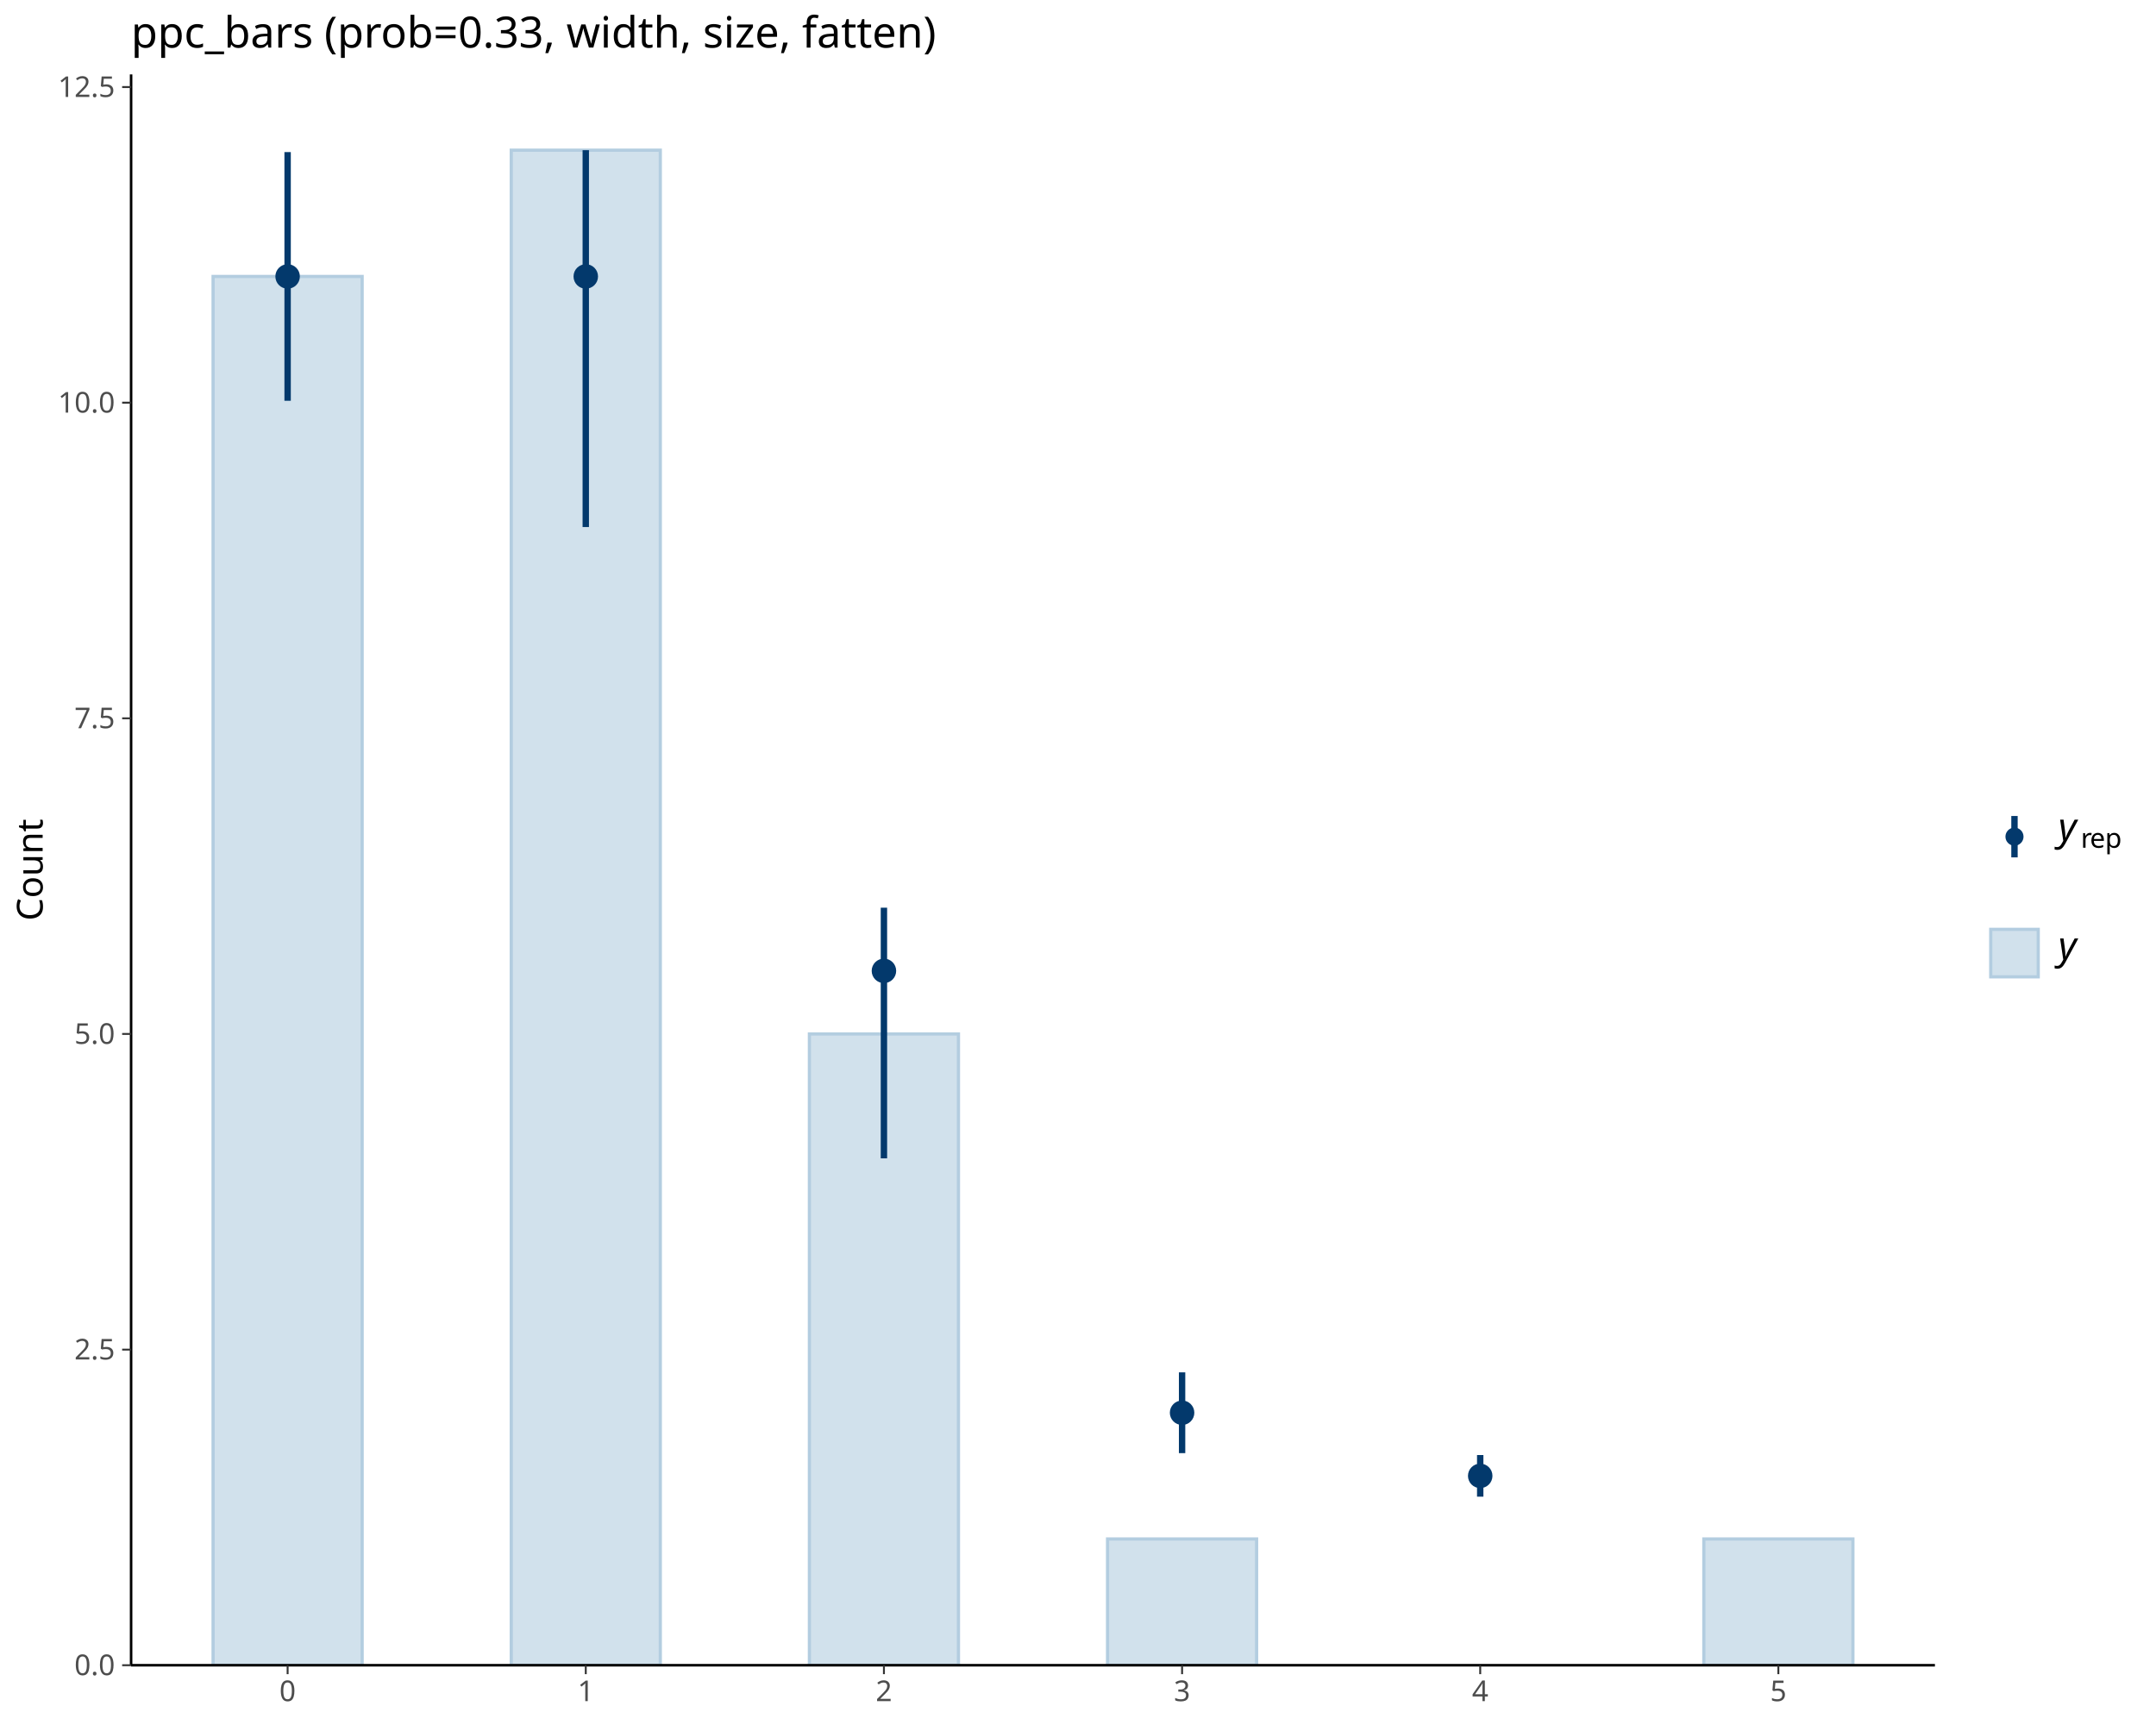
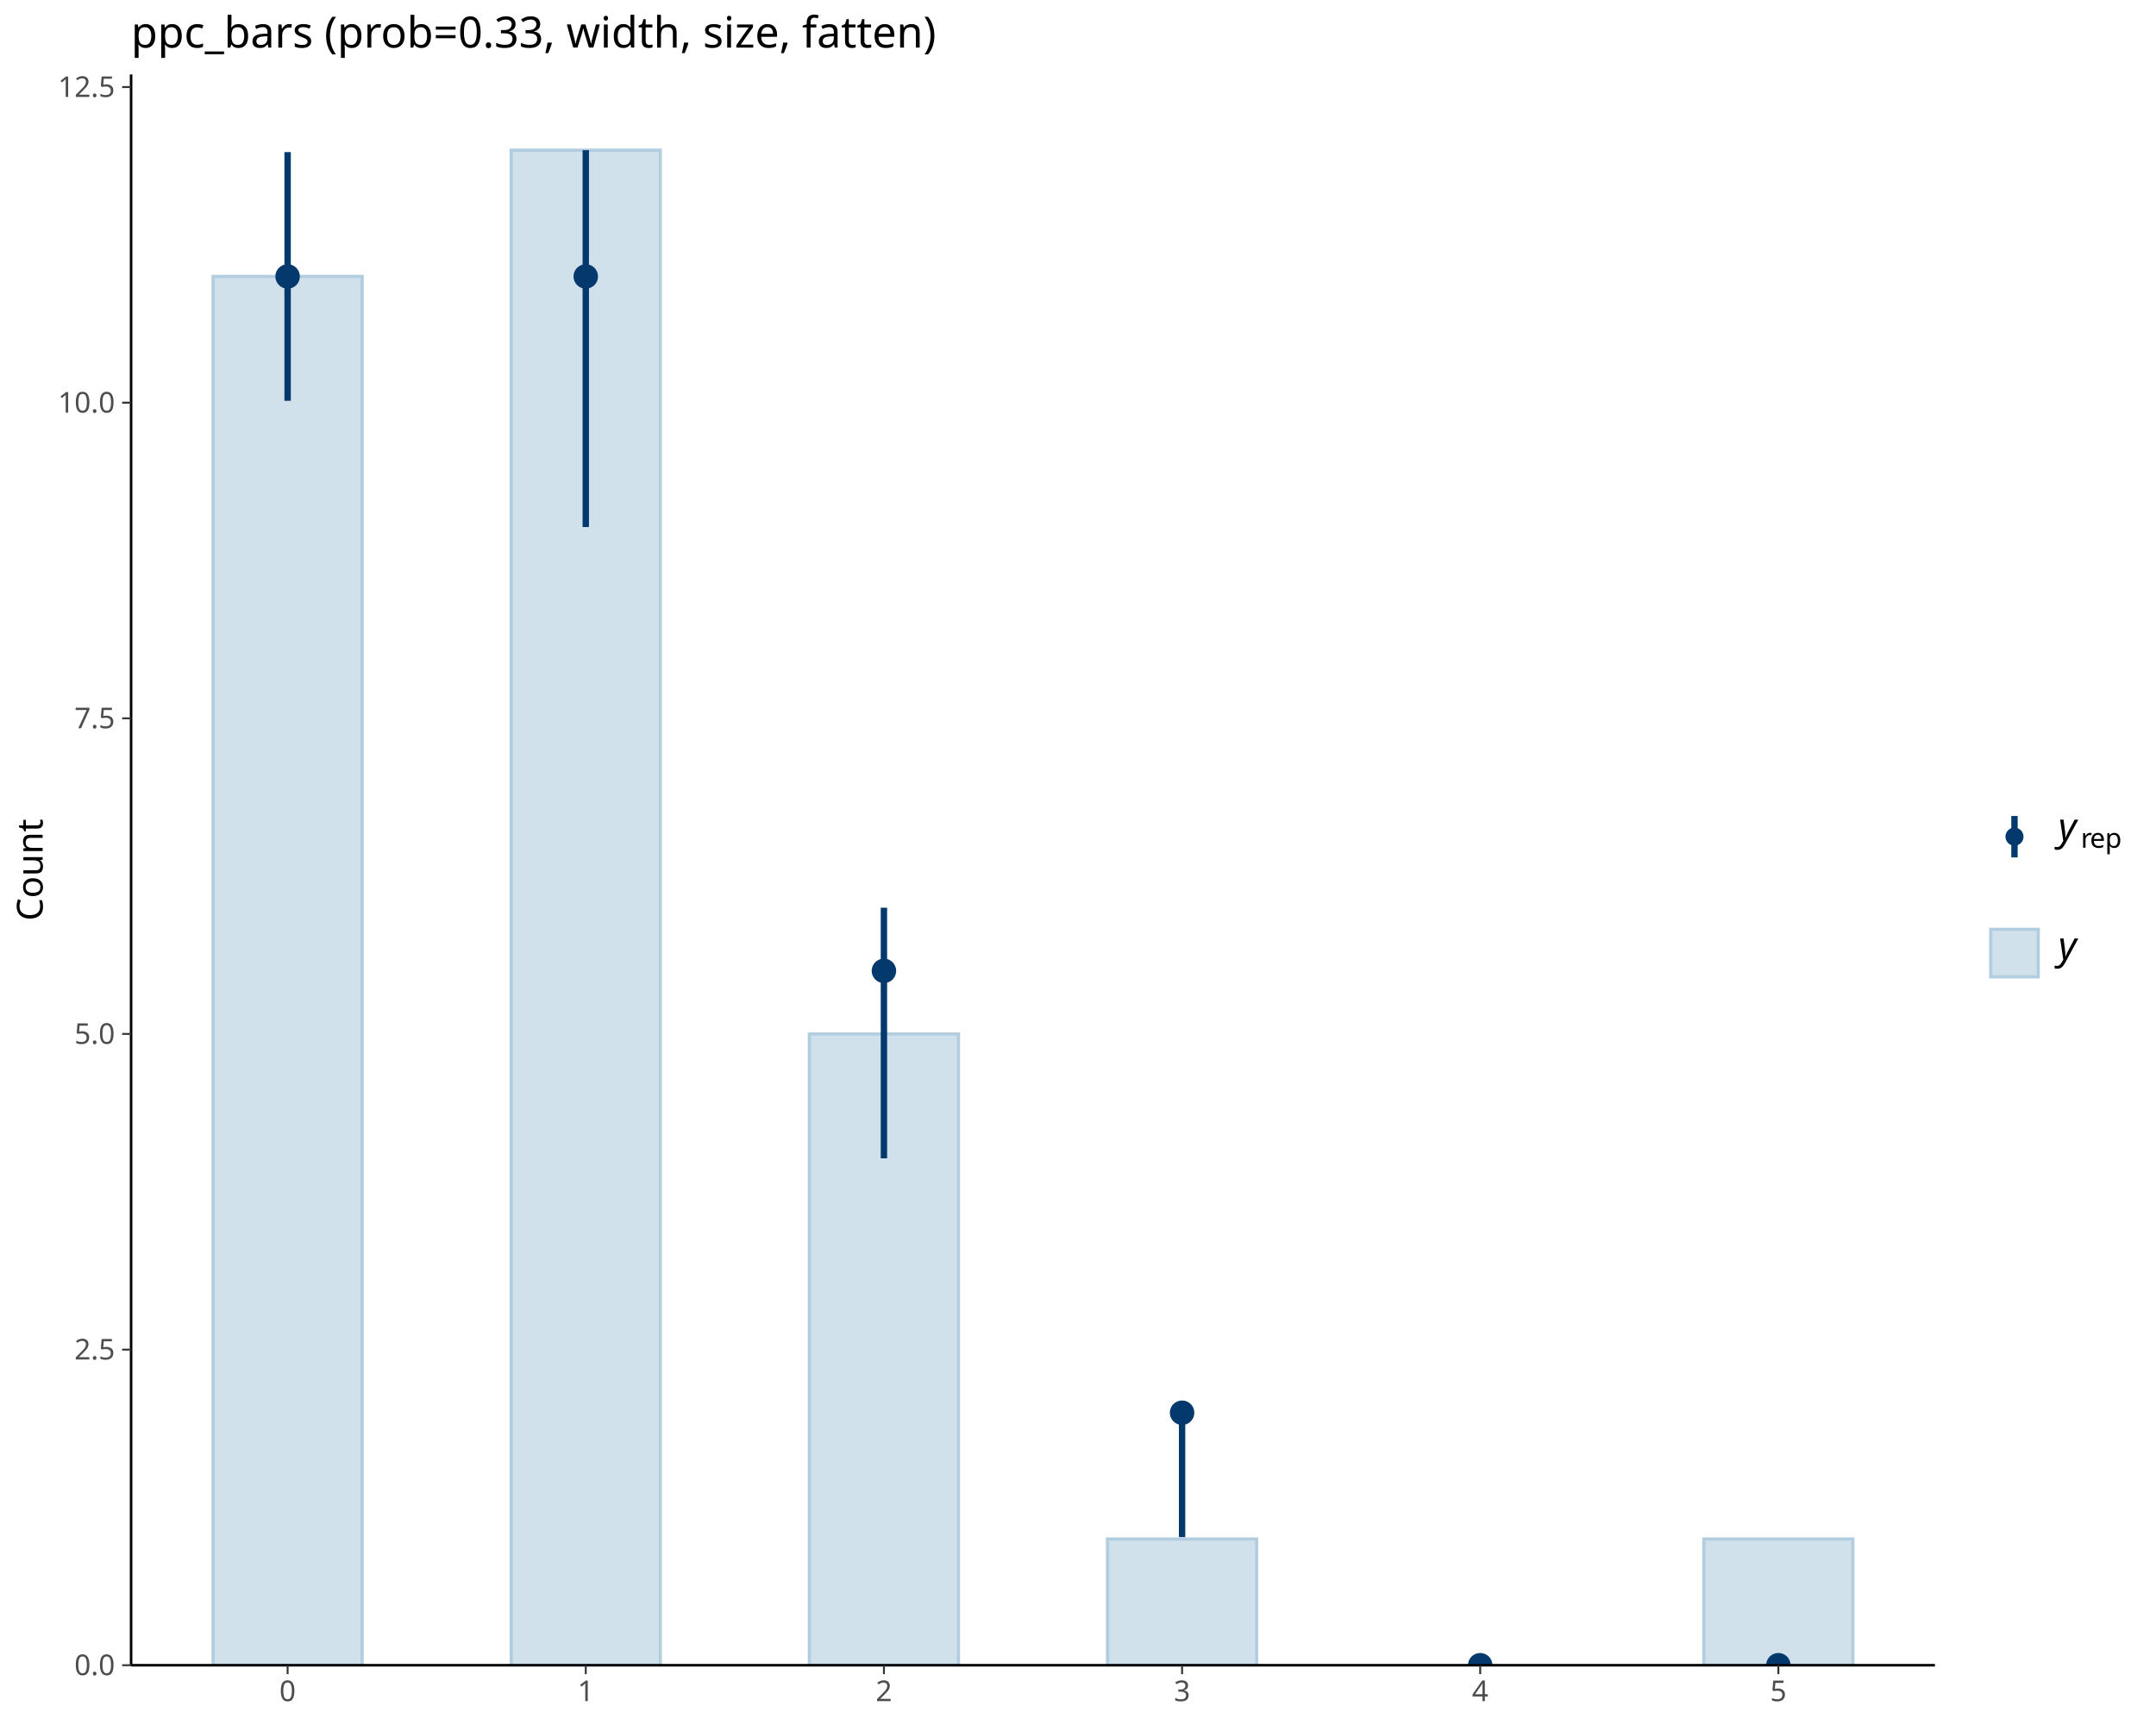
<svg xmlns="http://www.w3.org/2000/svg" class="svglite" data-engine-version="2.0" width="720.00pt" height="576.00pt" viewBox="0 0 720.00 576.00">
  <defs>
    <style type="text/css">
    .svglite line, .svglite polyline, .svglite polygon, .svglite path, .svglite rect, .svglite circle {
      fill: none;
      stroke: #000000;
      stroke-linecap: round;
      stroke-linejoin: round;
      stroke-miterlimit: 10.00;
    }
  </style>
  </defs>
  <rect width="100%" height="100%" style="stroke: none; fill: #FFFFFF;" />
  <defs>
    <clipPath id="cpMC4wMHw3MjAuMDB8MC4wMHw1NzYuMDA=">
      <rect x="0.00" y="0.00" width="720.00" height="576.00" />
    </clipPath>
  </defs>
  <g clip-path="url(#cpMC4wMHw3MjAuMDB8MC4wMHw1NzYuMDA=)">
</g>
  <defs>
    <clipPath id="cpNDMuNzh8NjQ2LjE3fDI0Ljg1fDU1Ni4wNA==">
      <rect x="43.78" y="24.85" width="602.38" height="531.19" />
    </clipPath>
  </defs>
  <g clip-path="url(#cpNDMuNzh8NjQ2LjE3fDI0Ljg1fDU1Ni4wNA==)">
    <rect x="71.16" y="92.31" width="49.78" height="463.74" style="stroke-width: 1.07; stroke: #B3CDE0; stroke-linecap: butt; stroke-linejoin: miter; fill: #D1E1EC;" />
    <rect x="170.73" y="50.15" width="49.78" height="505.89" style="stroke-width: 1.07; stroke: #B3CDE0; stroke-linecap: butt; stroke-linejoin: miter; fill: #D1E1EC;" />
    <rect x="270.30" y="345.25" width="49.78" height="210.79" style="stroke-width: 1.07; stroke: #B3CDE0; stroke-linecap: butt; stroke-linejoin: miter; fill: #D1E1EC;" />
    <rect x="369.87" y="513.89" width="49.78" height="42.16" style="stroke-width: 1.07; stroke: #B3CDE0; stroke-linecap: butt; stroke-linejoin: miter; fill: #D1E1EC;" />
+     <rect x="469.43" y="556.04" width="49.78" height="0.00" style="stroke-width: 1.07; stroke: #B3CDE0; stroke-linecap: butt; stroke-linejoin: miter; fill: #D1E1EC;" />
    <rect x="569.00" y="513.89" width="49.78" height="42.16" style="stroke-width: 1.07; stroke: #B3CDE0; stroke-linecap: butt; stroke-linejoin: miter; fill: #D1E1EC;" />
    <line x1="96.05" y1="133.83" x2="96.05" y2="50.78" style="stroke-width: 2.13; stroke: #03396C; stroke-linecap: butt;" />
    <line x1="195.62" y1="175.99" x2="195.62" y2="50.15" style="stroke-width: 2.13; stroke: #03396C; stroke-linecap: butt;" />
    <line x1="295.19" y1="386.78" x2="295.19" y2="303.10" style="stroke-width: 2.13; stroke: #03396C; stroke-linecap: butt;" />
-     <line x1="394.76" y1="485.22" x2="394.76" y2="458.24" style="stroke-width: 2.13; stroke: #03396C; stroke-linecap: butt;" />
-     <line x1="494.32" y1="499.76" x2="494.32" y2="485.85" style="stroke-width: 2.13; stroke: #03396C; stroke-linecap: butt;" />
+     <line x1="394.76" y1="513.25" x2="394.76" y2="471.73" style="stroke-width: 2.13; stroke: #03396C; stroke-linecap: butt;" />
+     <line x1="494.32" y1="556.04" x2="494.32" y2="556.04" style="stroke-width: 2.13; stroke: #03396C; stroke-linecap: butt;" />
+     <line x1="593.89" y1="556.04" x2="593.89" y2="556.04" style="stroke-width: 2.13; stroke: #03396C; stroke-linecap: butt;" />
    <circle cx="96.05" cy="92.31" r="3.38" style="stroke-width: 1.42; stroke: #03396C; fill: #03396C;" />
    <circle cx="195.62" cy="92.31" r="3.38" style="stroke-width: 1.42; stroke: #03396C; fill: #03396C;" />
    <circle cx="295.19" cy="324.18" r="3.38" style="stroke-width: 1.42; stroke: #03396C; fill: #03396C;" />
    <circle cx="394.76" cy="471.73" r="3.38" style="stroke-width: 1.42; stroke: #03396C; fill: #03396C;" />
-     <circle cx="494.32" cy="492.81" r="3.38" style="stroke-width: 1.42; stroke: #03396C; fill: #03396C;" />
+     <circle cx="494.32" cy="556.04" r="3.38" style="stroke-width: 1.42; stroke: #03396C; fill: #03396C;" />
+     <circle cx="593.89" cy="556.04" r="3.38" style="stroke-width: 1.42; stroke: #03396C; fill: #03396C;" />
  </g>
  <g clip-path="url(#cpMC4wMHw3MjAuMDB8MC4wMHw1NzYuMDA=)">
    <polyline points="43.78,556.04 43.78,24.85 " style="stroke-width: 0.85; stroke-linecap: butt;" />
    <text x="38.40" y="559.35" text-anchor="end" style="font-size: 9.60px; fill: #4D4D4D; font-family: sans;" textLength="13.35px" lengthAdjust="spacingAndGlyphs">0.0</text>
    <text x="38.40" y="453.95" text-anchor="end" style="font-size: 9.60px; fill: #4D4D4D; font-family: sans;" textLength="13.35px" lengthAdjust="spacingAndGlyphs">2.5</text>
    <text x="38.40" y="348.56" text-anchor="end" style="font-size: 9.60px; fill: #4D4D4D; font-family: sans;" textLength="13.35px" lengthAdjust="spacingAndGlyphs">5.0</text>
    <text x="38.40" y="243.16" text-anchor="end" style="font-size: 9.60px; fill: #4D4D4D; font-family: sans;" textLength="13.35px" lengthAdjust="spacingAndGlyphs">7.5</text>
    <text x="38.40" y="137.77" text-anchor="end" style="font-size: 9.60px; fill: #4D4D4D; font-family: sans;" textLength="18.69px" lengthAdjust="spacingAndGlyphs">10.0</text>
    <text x="38.40" y="32.37" text-anchor="end" style="font-size: 9.60px; fill: #4D4D4D; font-family: sans;" textLength="18.69px" lengthAdjust="spacingAndGlyphs">12.5</text>
    <polyline points="40.79,556.04 43.78,556.04 " style="stroke-width: 0.64; stroke: #333333; stroke-linecap: butt;" />
    <polyline points="40.79,450.65 43.78,450.65 " style="stroke-width: 0.64; stroke: #333333; stroke-linecap: butt;" />
    <polyline points="40.79,345.25 43.78,345.25 " style="stroke-width: 0.64; stroke: #333333; stroke-linecap: butt;" />
    <polyline points="40.79,239.86 43.78,239.86 " style="stroke-width: 0.64; stroke: #333333; stroke-linecap: butt;" />
    <polyline points="40.79,134.46 43.78,134.46 " style="stroke-width: 0.64; stroke: #333333; stroke-linecap: butt;" />
    <polyline points="40.79,29.07 43.78,29.07 " style="stroke-width: 0.64; stroke: #333333; stroke-linecap: butt;" />
    <polyline points="43.78,556.04 646.17,556.04 " style="stroke-width: 0.85; stroke-linecap: butt;" />
    <polyline points="96.05,559.03 96.05,556.04 " style="stroke-width: 0.64; stroke: #333333; stroke-linecap: butt;" />
    <polyline points="195.62,559.03 195.62,556.04 " style="stroke-width: 0.64; stroke: #333333; stroke-linecap: butt;" />
    <polyline points="295.19,559.03 295.19,556.04 " style="stroke-width: 0.64; stroke: #333333; stroke-linecap: butt;" />
    <polyline points="394.76,559.03 394.76,556.04 " style="stroke-width: 0.64; stroke: #333333; stroke-linecap: butt;" />
    <polyline points="494.32,559.03 494.32,556.04 " style="stroke-width: 0.64; stroke: #333333; stroke-linecap: butt;" />
    <polyline points="593.89,559.03 593.89,556.04 " style="stroke-width: 0.64; stroke: #333333; stroke-linecap: butt;" />
    <text x="96.05" y="568.03" text-anchor="middle" style="font-size: 9.60px; fill: #4D4D4D; font-family: sans;" textLength="5.34px" lengthAdjust="spacingAndGlyphs">0</text>
    <text x="195.62" y="568.03" text-anchor="middle" style="font-size: 9.60px; fill: #4D4D4D; font-family: sans;" textLength="5.34px" lengthAdjust="spacingAndGlyphs">1</text>
    <text x="295.19" y="568.03" text-anchor="middle" style="font-size: 9.60px; fill: #4D4D4D; font-family: sans;" textLength="5.34px" lengthAdjust="spacingAndGlyphs">2</text>
    <text x="394.76" y="568.03" text-anchor="middle" style="font-size: 9.60px; fill: #4D4D4D; font-family: sans;" textLength="5.34px" lengthAdjust="spacingAndGlyphs">3</text>
    <text x="494.32" y="568.03" text-anchor="middle" style="font-size: 9.60px; fill: #4D4D4D; font-family: sans;" textLength="5.34px" lengthAdjust="spacingAndGlyphs">4</text>
    <text x="593.89" y="568.03" text-anchor="middle" style="font-size: 9.60px; fill: #4D4D4D; font-family: sans;" textLength="5.34px" lengthAdjust="spacingAndGlyphs">5</text>
    <text transform="translate(14.24,290.45) rotate(-90)" text-anchor="middle" style="font-size: 12.00px; font-family: sans;" textLength="32.03px" lengthAdjust="spacingAndGlyphs">Count</text>
    <line x1="672.74" y1="286.29" x2="672.74" y2="272.46" style="stroke-width: 2.13; stroke: #03396C; stroke-linecap: butt;" />
    <circle cx="672.74" cy="279.37" r="2.31" style="stroke-width: 1.42; stroke: #03396C; fill: #03396C;" />
    <text x="687.36" y="280.66" style="font-size: 13.00px; font-style: italic; font-family: sans;" textLength="6.51px" lengthAdjust="spacingAndGlyphs">y</text>
    <text x="694.89" y="283.07" style="font-size: 9.10px; font-family: sans;" textLength="3.03px" lengthAdjust="spacingAndGlyphs">r</text>
    <text x="697.92" y="283.07" style="font-size: 9.10px; font-family: sans;" textLength="5.06px" lengthAdjust="spacingAndGlyphs">e</text>
    <text x="702.98" y="283.07" style="font-size: 9.10px; font-family: sans;" textLength="5.06px" lengthAdjust="spacingAndGlyphs">p</text>
    <rect x="664.81" y="310.32" width="15.86" height="15.86" style="stroke-width: 1.07; stroke: #B3CDE0; stroke-linecap: butt; stroke-linejoin: miter; fill: #D1E1EC;" />
    <text x="687.36" y="320.34" style="font-size: 13.00px; font-style: italic; font-family: sans;" textLength="6.51px" lengthAdjust="spacingAndGlyphs">y</text>
    <text x="43.78" y="15.89" style="font-size: 14.40px; font-family: sans;" textLength="257.38px" lengthAdjust="spacingAndGlyphs">ppc_bars (prob=0.33, width, size, fatten)</text>
  </g>
</svg>
